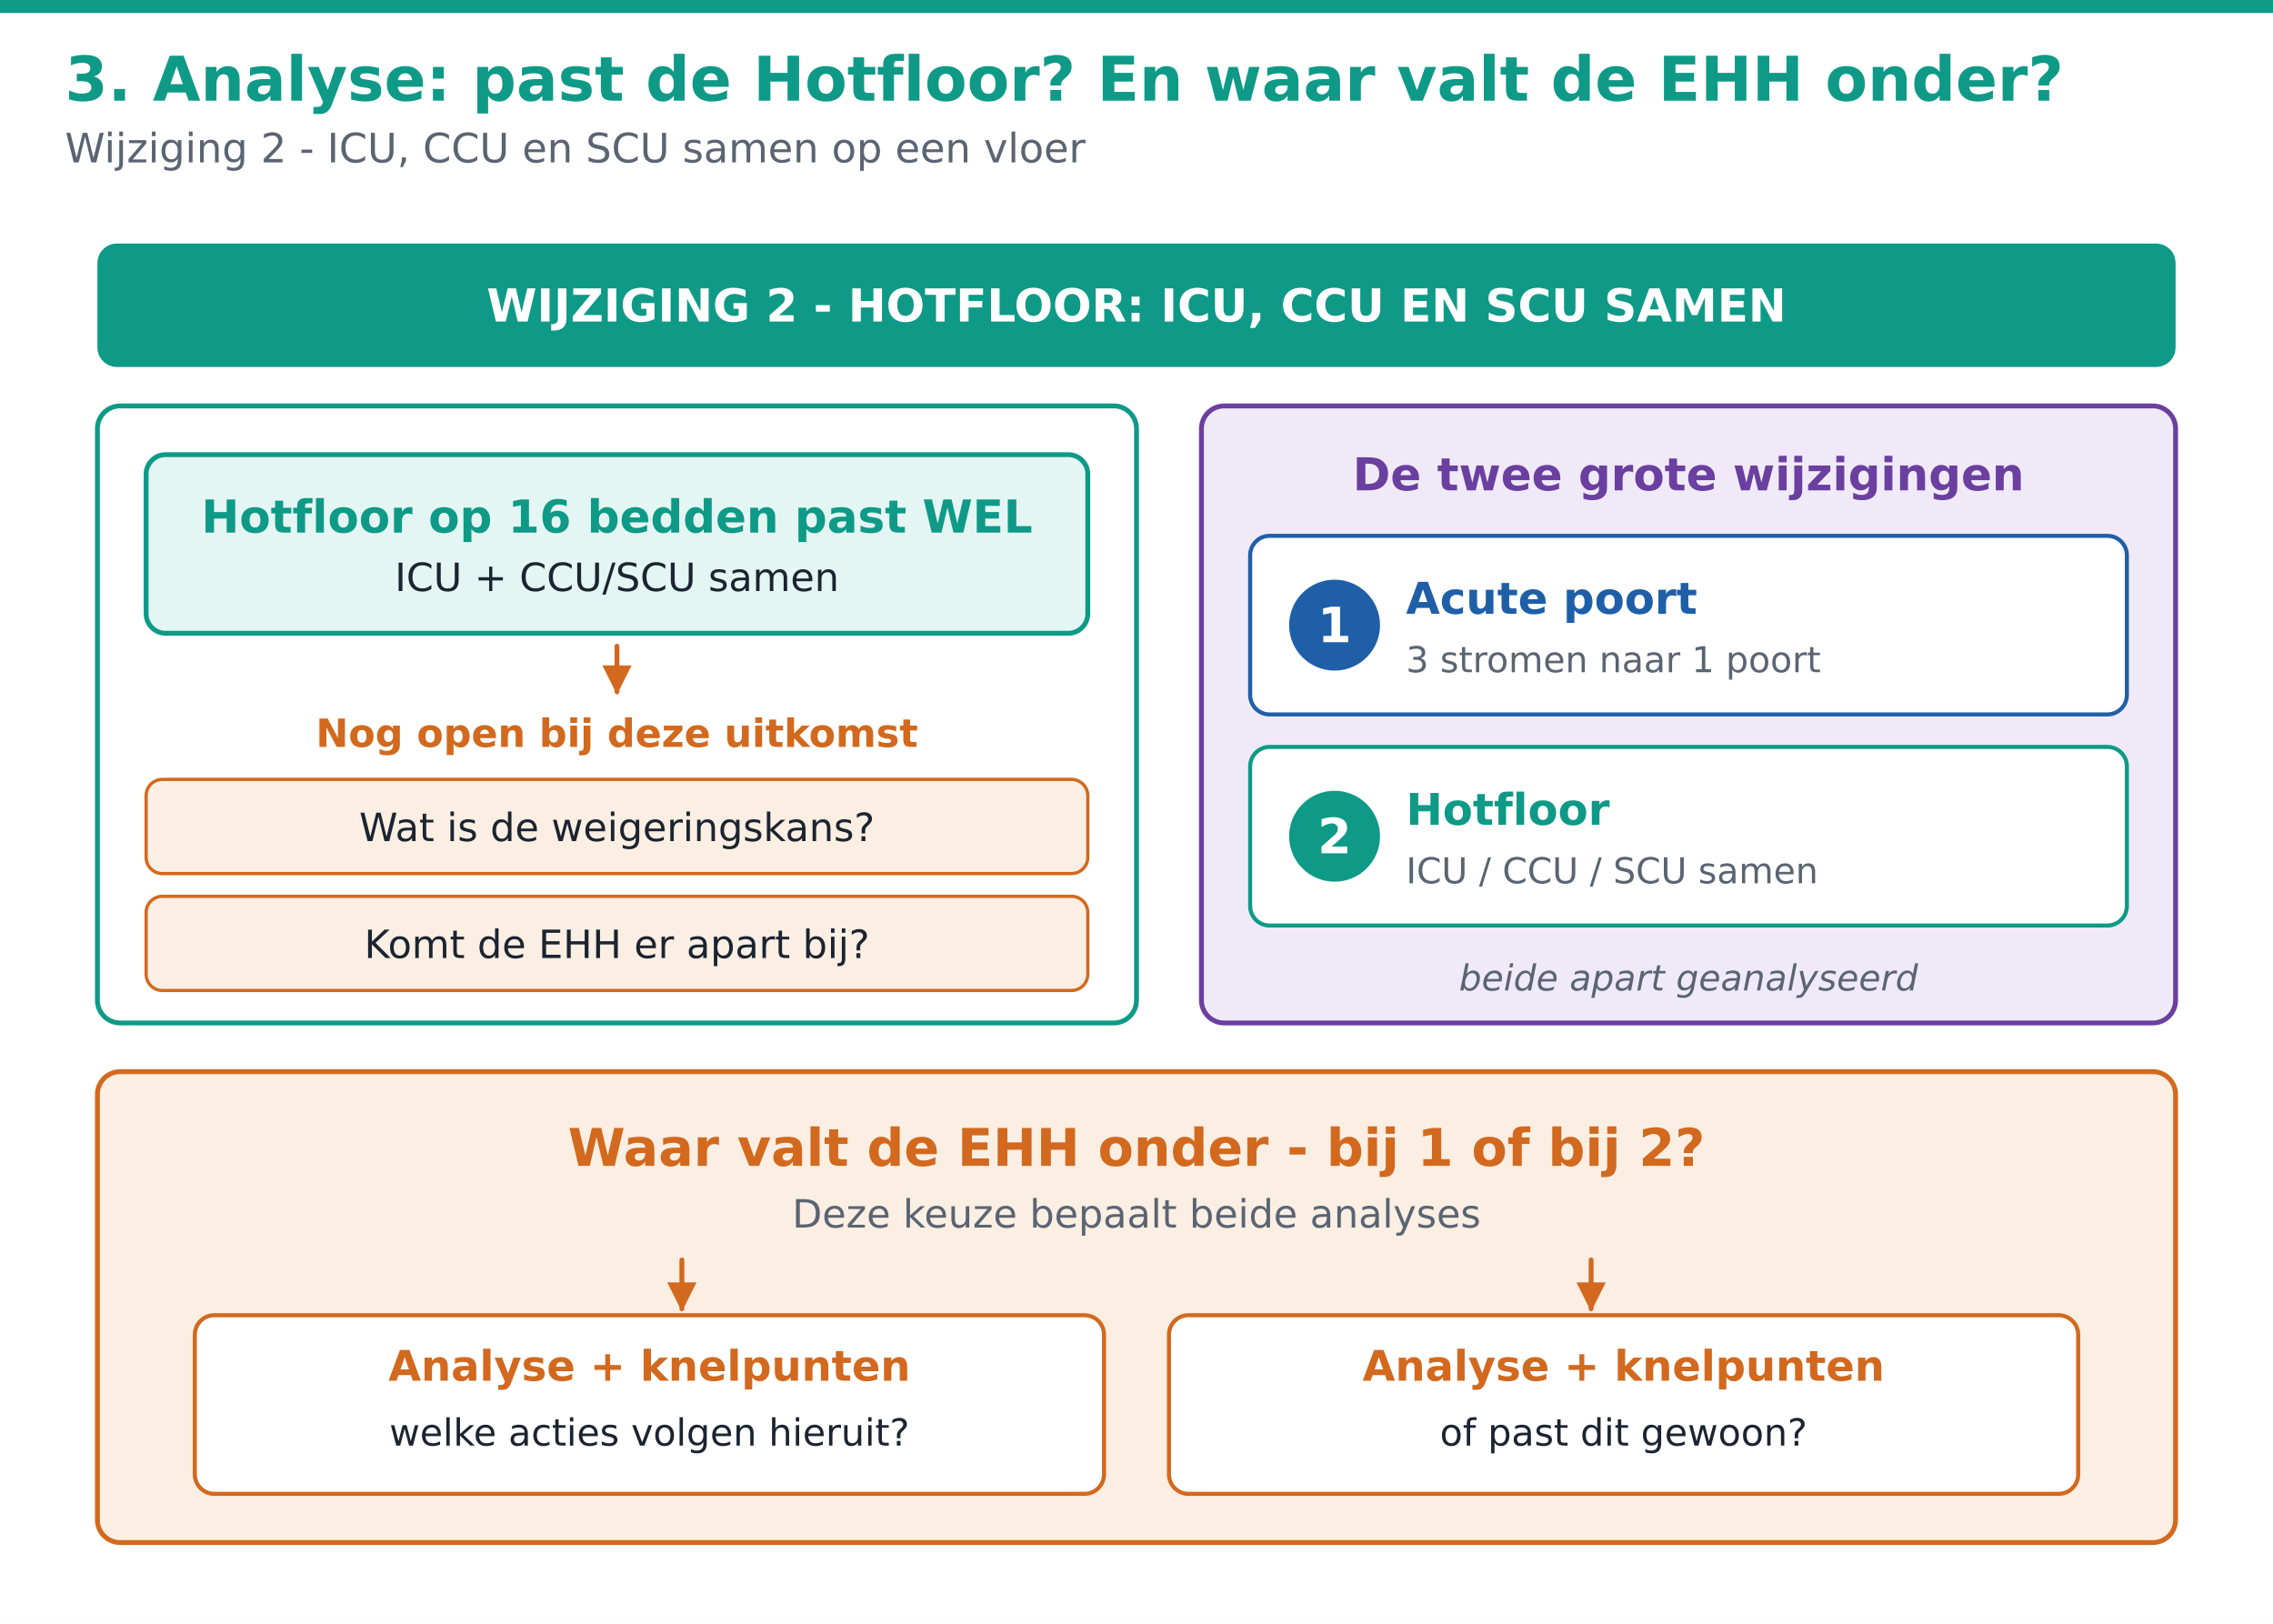
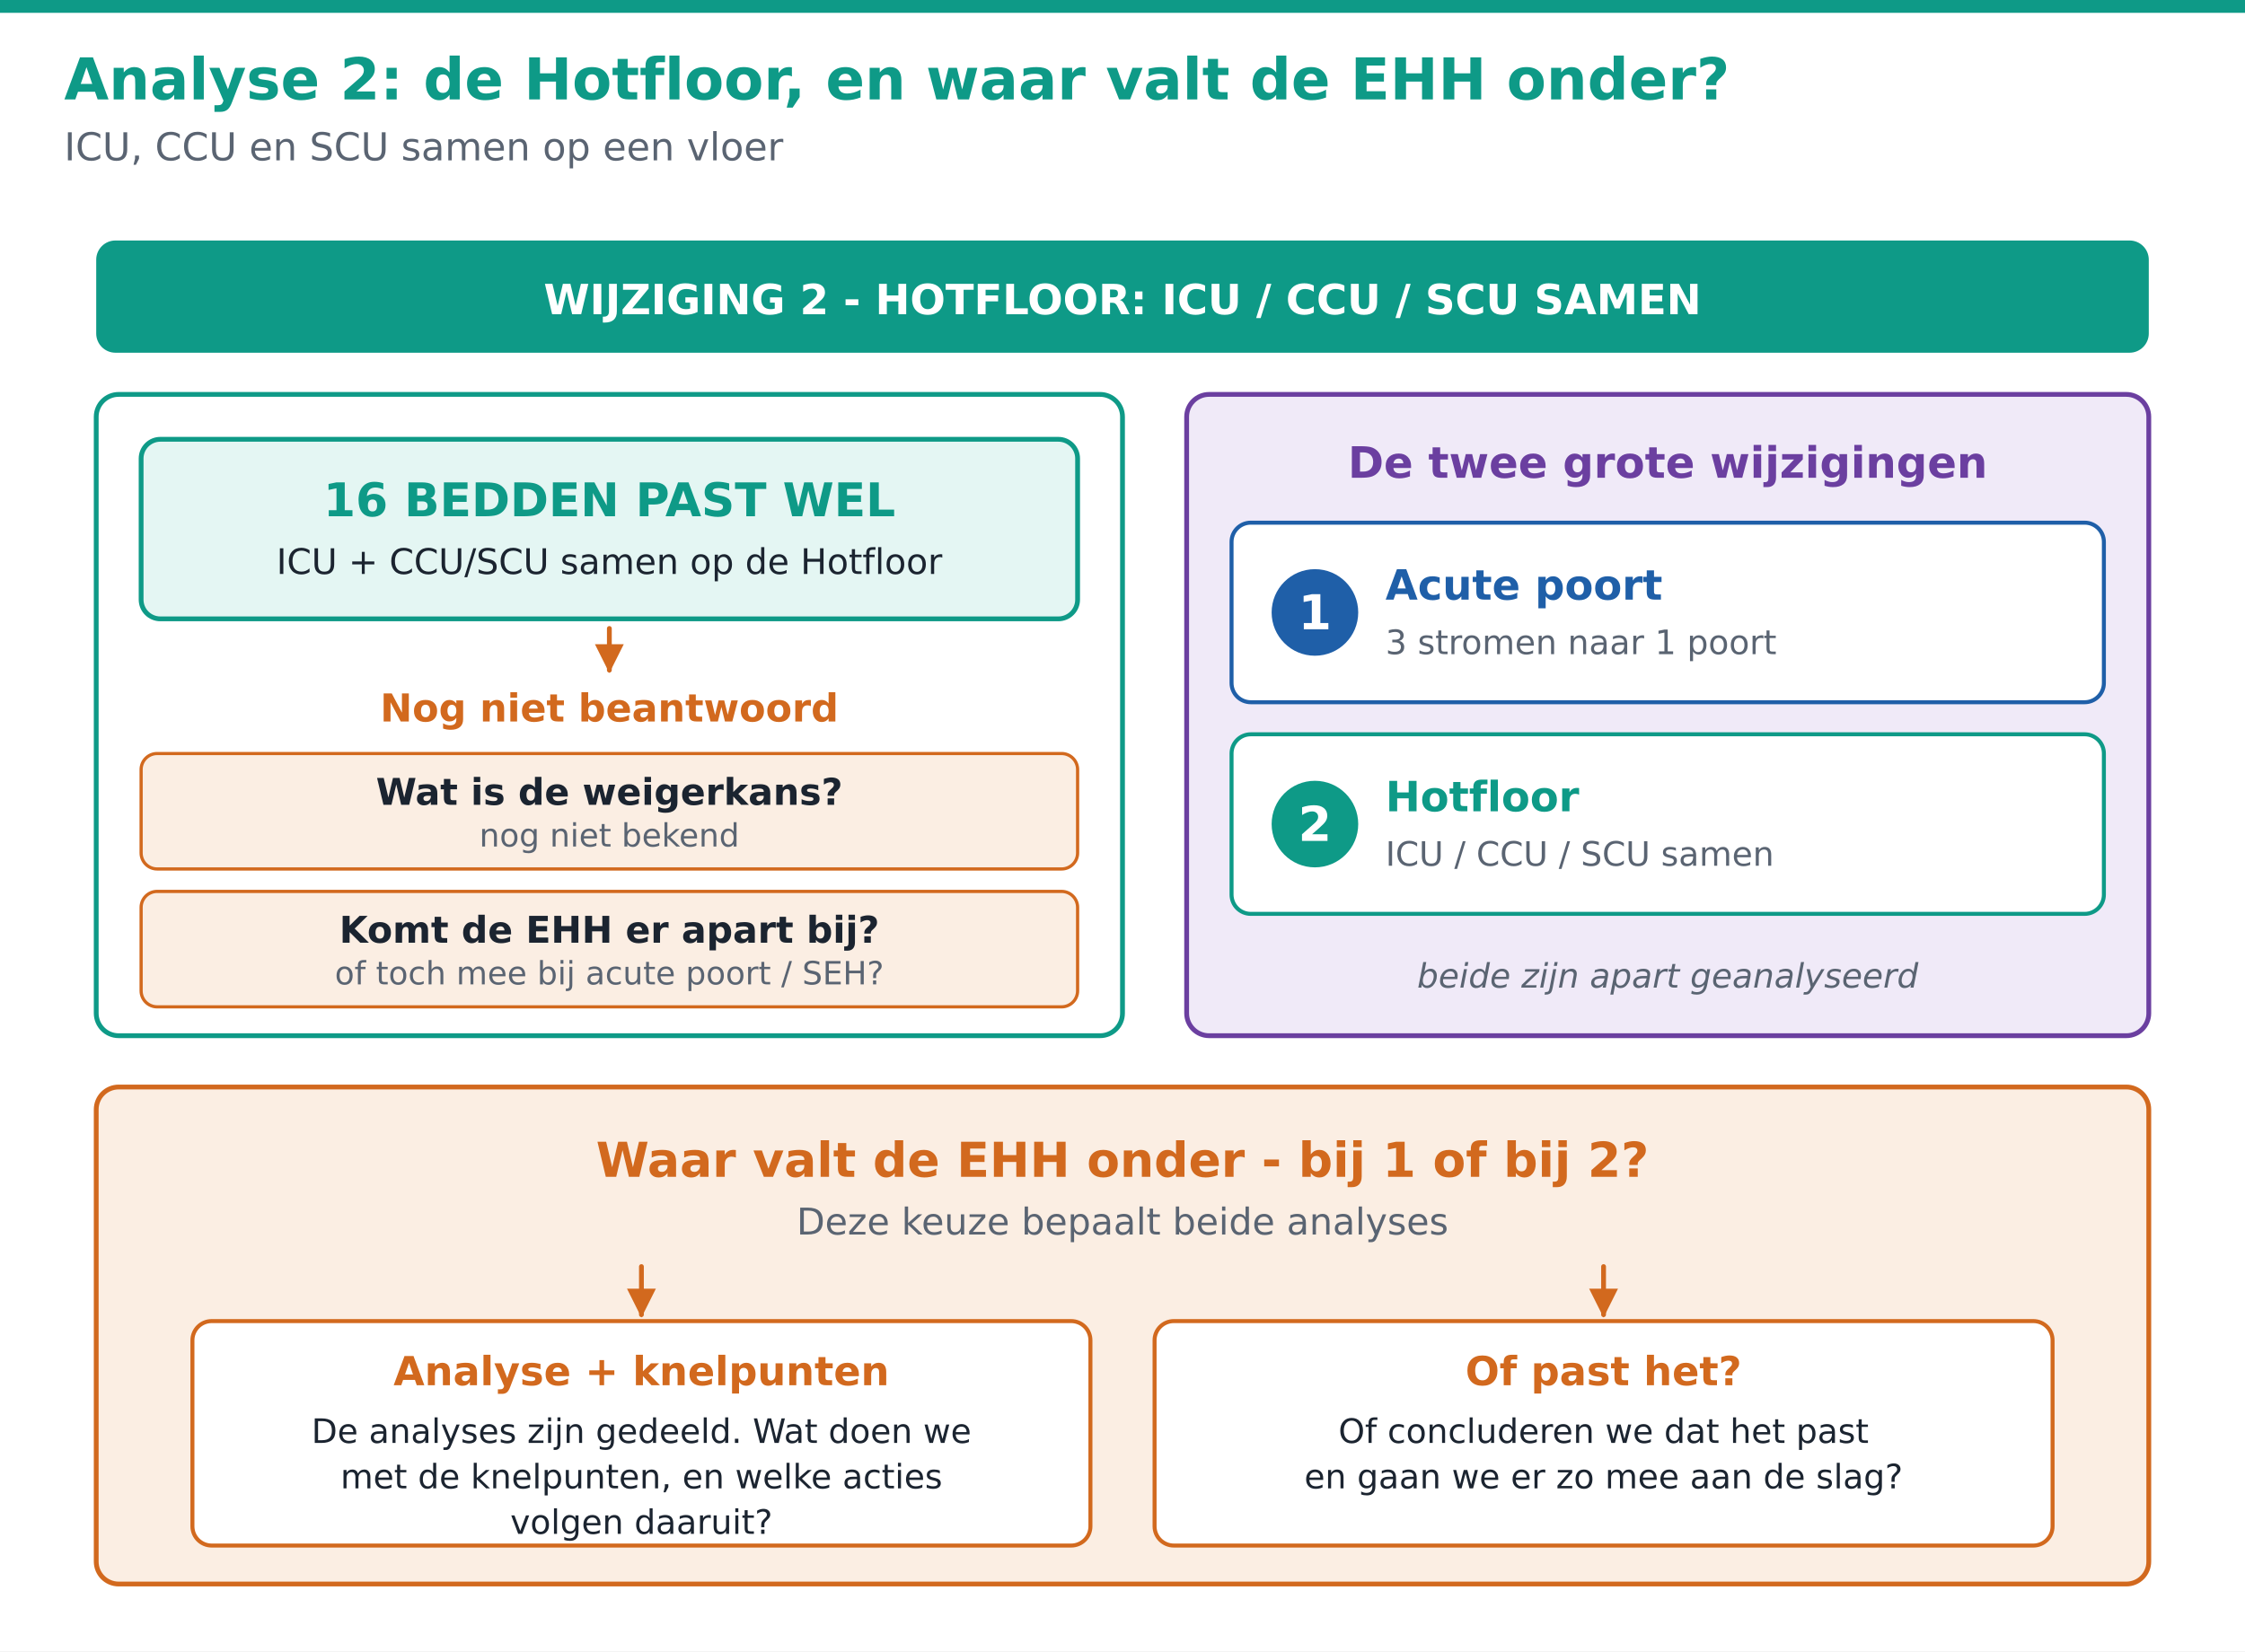
- <svg xmlns="http://www.w3.org/2000/svg" width="1400" height="1000" viewBox="0 0 1400 1000">
+ <svg xmlns="http://www.w3.org/2000/svg" width="1400" height="1030" viewBox="0 0 1400 1030">
  <defs>
    <marker id="arrow-D2691E" viewBox="0 0 10 10" refX="9" refY="5" markerWidth="6" markerHeight="6" orient="auto-start-reverse">
      <path d="M 0 0 L 10 5 L 0 10 z" fill="#D2691E" />
    </marker>
  </defs>
-   <rect width="1400" height="1000" fill="#FFFFFF" />
+   <rect width="1400" height="1030" fill="#FFFFFF" />
  <rect x="0" y="0" width="1400" height="8" rx="0" ry="0" fill="#0E9A87" fill-opacity="1" stroke="none" stroke-width="2" />
-   <text x="40" y="62" font-family="DejaVu Sans, Arial, Helvetica, sans-serif" font-size="38" fill="#0E9A87" text-anchor="start" font-weight="bold" font-style="normal" letter-spacing="0">3. Analyse: past de Hotfloor? En waar valt de EHH onder?</text>
-   <text x="40" y="100" font-family="DejaVu Sans, Arial, Helvetica, sans-serif" font-size="25" fill="#5A6472" text-anchor="start" font-weight="normal" font-style="normal" letter-spacing="0">Wijziging 2 - ICU, CCU en SCU samen op een vloer</text>
-   <rect x="60" y="150" width="1280" height="76" rx="12" ry="12" fill="#0E9A87" fill-opacity="1" stroke="none" stroke-width="2" />
-   <text x="700" y="198" font-family="DejaVu Sans, Arial, Helvetica, sans-serif" font-size="28" fill="#FFFFFF" text-anchor="middle" font-weight="bold" font-style="normal" letter-spacing="0">WIJZIGING 2 - HOTFLOOR: ICU, CCU EN SCU SAMEN</text>
-   <rect x="60" y="250" width="640" height="380" rx="14" ry="14" fill="#FFFFFF" fill-opacity="1" stroke="#0E9A87" stroke-width="3" />
-   <rect x="90" y="280" width="580" height="110" rx="12" ry="12" fill="#E4F6F3" fill-opacity="1" stroke="#0E9A87" stroke-width="3" />
-   <text x="380.0" y="328" font-family="DejaVu Sans, Arial, Helvetica, sans-serif" font-size="28" fill="#0E9A87" text-anchor="middle" font-weight="bold" font-style="normal" letter-spacing="0">Hotfloor op 16 bedden past WEL</text>
-   <text x="380.0" y="364" font-family="DejaVu Sans, Arial, Helvetica, sans-serif" font-size="24" fill="#1B2430" text-anchor="middle" font-weight="normal" font-style="normal" letter-spacing="0">ICU + CCU/SCU samen</text>
-   <path d="M 380.0 398 L 380.0 426" fill="none" stroke="#D2691E" stroke-width="3" stroke-linecap="round" stroke-linejoin="round" marker-end="url(#arrow-D2691E)" />
-   <text x="380.0" y="460" font-family="DejaVu Sans, Arial, Helvetica, sans-serif" font-size="24" fill="#D2691E" text-anchor="middle" font-weight="bold" font-style="normal" letter-spacing="0">Nog open bij deze uitkomst</text>
-   <rect x="90" y="480" width="580" height="58" rx="10" ry="10" fill="#FBEEE3" fill-opacity="1" stroke="#D2691E" stroke-width="2" />
-   <text x="380.0" y="518" font-family="DejaVu Sans, Arial, Helvetica, sans-serif" font-size="24" fill="#1B2430" text-anchor="middle" font-weight="normal" font-style="normal" letter-spacing="0">Wat is de weigeringskans?</text>
-   <rect x="90" y="552" width="580" height="58" rx="10" ry="10" fill="#FBEEE3" fill-opacity="1" stroke="#D2691E" stroke-width="2" />
-   <text x="380.0" y="590" font-family="DejaVu Sans, Arial, Helvetica, sans-serif" font-size="24" fill="#1B2430" text-anchor="middle" font-weight="normal" font-style="normal" letter-spacing="0">Komt de EHH er apart bij?</text>
-   <rect x="740" y="250" width="600" height="380" rx="14" ry="14" fill="#F0EAF8" fill-opacity="1" stroke="#6B3FA0" stroke-width="3" />
-   <text x="1040.0" y="302" font-family="DejaVu Sans, Arial, Helvetica, sans-serif" font-size="28" fill="#6B3FA0" text-anchor="middle" font-weight="bold" font-style="normal" letter-spacing="0">De twee grote wijzigingen</text>
-   <rect x="770" y="330" width="540" height="110" rx="12" ry="12" fill="#FFFFFF" fill-opacity="1" stroke="#1F5FA8" stroke-width="2.5" />
-   <circle cx="822" cy="385" r="28" fill="#1F5FA8" stroke="none" stroke-width="2" />
-   <text x="822" y="395.5" font-family="DejaVu Sans, Arial, Helvetica, sans-serif" font-size="30" fill="#FFFFFF" text-anchor="middle" font-weight="bold" font-style="normal" letter-spacing="0">1</text>
-   <text x="866" y="378" font-family="DejaVu Sans, Arial, Helvetica, sans-serif" font-size="27" fill="#1F5FA8" text-anchor="start" font-weight="bold" font-style="normal" letter-spacing="0">Acute poort</text>
-   <text x="866" y="414" font-family="DejaVu Sans, Arial, Helvetica, sans-serif" font-size="22" fill="#5A6472" text-anchor="start" font-weight="normal" font-style="normal" letter-spacing="0">3 stromen naar 1 poort</text>
-   <rect x="770" y="460" width="540" height="110" rx="12" ry="12" fill="#FFFFFF" fill-opacity="1" stroke="#0E9A87" stroke-width="2.5" />
-   <circle cx="822" cy="515" r="28" fill="#0E9A87" stroke="none" stroke-width="2" />
-   <text x="822" y="525.5" font-family="DejaVu Sans, Arial, Helvetica, sans-serif" font-size="30" fill="#FFFFFF" text-anchor="middle" font-weight="bold" font-style="normal" letter-spacing="0">2</text>
-   <text x="866" y="508" font-family="DejaVu Sans, Arial, Helvetica, sans-serif" font-size="27" fill="#0E9A87" text-anchor="start" font-weight="bold" font-style="normal" letter-spacing="0">Hotfloor</text>
-   <text x="866" y="544" font-family="DejaVu Sans, Arial, Helvetica, sans-serif" font-size="22" fill="#5A6472" text-anchor="start" font-weight="normal" font-style="normal" letter-spacing="0">ICU / CCU / SCU samen</text>
-   <text x="1040.0" y="610" font-family="DejaVu Sans, Arial, Helvetica, sans-serif" font-size="22" fill="#5A6472" text-anchor="middle" font-weight="normal" font-style="italic" letter-spacing="0">beide apart geanalyseerd</text>
-   <rect x="60" y="660" width="1280" height="290" rx="14" ry="14" fill="#FBEEE3" fill-opacity="1" stroke="#D2691E" stroke-width="3" />
-   <text x="700" y="718" font-family="DejaVu Sans, Arial, Helvetica, sans-serif" font-size="32" fill="#D2691E" text-anchor="middle" font-weight="bold" font-style="normal" letter-spacing="0">Waar valt de EHH onder - bij 1 of bij 2?</text>
-   <text x="700" y="756" font-family="DejaVu Sans, Arial, Helvetica, sans-serif" font-size="24" fill="#5A6472" text-anchor="middle" font-weight="normal" font-style="normal" letter-spacing="0">Deze keuze bepaalt beide analyses</text>
-   <path d="M 420 776 L 420 806" fill="none" stroke="#D2691E" stroke-width="3" stroke-linecap="round" stroke-linejoin="round" marker-end="url(#arrow-D2691E)" />
-   <path d="M 980 776 L 980 806" fill="none" stroke="#D2691E" stroke-width="3" stroke-linecap="round" stroke-linejoin="round" marker-end="url(#arrow-D2691E)" />
-   <rect x="120" y="810" width="560" height="110" rx="12" ry="12" fill="#FFFFFF" fill-opacity="1" stroke="#D2691E" stroke-width="2.5" />
-   <text x="400.0" y="850.325" font-family="DejaVu Sans, Arial, Helvetica, sans-serif" font-size="26" fill="#D2691E" text-anchor="middle" font-weight="bold" font-style="normal" letter-spacing="0">Analyse + knelpunten</text>
-   <text x="400.0" y="890.275" font-family="DejaVu Sans, Arial, Helvetica, sans-serif" font-size="23" fill="#1B2430" text-anchor="middle" font-weight="normal" font-style="normal" letter-spacing="0">welke acties volgen hieruit?</text>
-   <rect x="720" y="810" width="560" height="110" rx="12" ry="12" fill="#FFFFFF" fill-opacity="1" stroke="#D2691E" stroke-width="2.5" />
-   <text x="1000.0" y="850.325" font-family="DejaVu Sans, Arial, Helvetica, sans-serif" font-size="26" fill="#D2691E" text-anchor="middle" font-weight="bold" font-style="normal" letter-spacing="0">Analyse + knelpunten</text>
-   <text x="1000.0" y="890.275" font-family="DejaVu Sans, Arial, Helvetica, sans-serif" font-size="23" fill="#1B2430" text-anchor="middle" font-weight="normal" font-style="normal" letter-spacing="0">of past dit gewoon?</text>
+   <text x="40" y="62" font-family="DejaVu Sans, Arial, Helvetica, sans-serif" font-size="36" fill="#0E9A87" text-anchor="start" font-weight="bold" font-style="normal" letter-spacing="0">Analyse 2: de Hotfloor, en waar valt de EHH onder?</text>
+   <text x="40" y="100" font-family="DejaVu Sans, Arial, Helvetica, sans-serif" font-size="24" fill="#5A6472" text-anchor="start" font-weight="normal" font-style="normal" letter-spacing="0">ICU, CCU en SCU samen op een vloer</text>
+   <rect x="60" y="150" width="1280" height="70" rx="12" ry="12" fill="#0E9A87" fill-opacity="1" stroke="none" stroke-width="2" />
+   <text x="700" y="196" font-family="DejaVu Sans, Arial, Helvetica, sans-serif" font-size="26" fill="#FFFFFF" text-anchor="middle" font-weight="bold" font-style="normal" letter-spacing="0">WIJZIGING 2 - HOTFLOOR: ICU / CCU / SCU SAMEN</text>
+   <rect x="60" y="246" width="640" height="400" rx="14" ry="14" fill="#FFFFFF" fill-opacity="1" stroke="#0E9A87" stroke-width="3" />
+   <rect x="88" y="274" width="584" height="112" rx="12" ry="12" fill="#E4F6F3" fill-opacity="1" stroke="#0E9A87" stroke-width="3" />
+   <text x="380.0" y="322" font-family="DejaVu Sans, Arial, Helvetica, sans-serif" font-size="29" fill="#0E9A87" text-anchor="middle" font-weight="bold" font-style="normal" letter-spacing="0">16 BEDDEN PAST WEL</text>
+   <text x="380.0" y="358" font-family="DejaVu Sans, Arial, Helvetica, sans-serif" font-size="22" fill="#1B2430" text-anchor="middle" font-weight="normal" font-style="normal" letter-spacing="0">ICU + CCU/SCU samen op de Hotfloor</text>
+   <path d="M 380.0 392 L 380.0 418" fill="none" stroke="#D2691E" stroke-width="3" stroke-linecap="round" stroke-linejoin="round" marker-end="url(#arrow-D2691E)" />
+   <text x="380.0" y="450" font-family="DejaVu Sans, Arial, Helvetica, sans-serif" font-size="24" fill="#D2691E" text-anchor="middle" font-weight="bold" font-style="normal" letter-spacing="0">Nog niet beantwoord</text>
+   <rect x="88" y="470" width="584" height="72" rx="10" ry="10" fill="#FBEEE3" fill-opacity="1" stroke="#D2691E" stroke-width="2" />
+   <text x="380.0" y="502" font-family="DejaVu Sans, Arial, Helvetica, sans-serif" font-size="23" fill="#1B2430" text-anchor="middle" font-weight="bold" font-style="normal" letter-spacing="0">Wat is de weigerkans?</text>
+   <text x="380.0" y="528" font-family="DejaVu Sans, Arial, Helvetica, sans-serif" font-size="20" fill="#5A6472" text-anchor="middle" font-weight="normal" font-style="normal" letter-spacing="0">nog niet bekend</text>
+   <rect x="88" y="556" width="584" height="72" rx="10" ry="10" fill="#FBEEE3" fill-opacity="1" stroke="#D2691E" stroke-width="2" />
+   <text x="380.0" y="588" font-family="DejaVu Sans, Arial, Helvetica, sans-serif" font-size="23" fill="#1B2430" text-anchor="middle" font-weight="bold" font-style="normal" letter-spacing="0">Komt de EHH er apart bij?</text>
+   <text x="380.0" y="614" font-family="DejaVu Sans, Arial, Helvetica, sans-serif" font-size="20" fill="#5A6472" text-anchor="middle" font-weight="normal" font-style="normal" letter-spacing="0">of toch mee bij acute poort / SEH?</text>
+   <rect x="740" y="246" width="600" height="400" rx="14" ry="14" fill="#F0EAF8" fill-opacity="1" stroke="#6B3FA0" stroke-width="3" />
+   <text x="1040.0" y="298" font-family="DejaVu Sans, Arial, Helvetica, sans-serif" font-size="27" fill="#6B3FA0" text-anchor="middle" font-weight="bold" font-style="normal" letter-spacing="0">De twee grote wijzigingen</text>
+   <rect x="768" y="326" width="544" height="112" rx="12" ry="12" fill="#FFFFFF" fill-opacity="1" stroke="#1F5FA8" stroke-width="2.5" />
+   <circle cx="820" cy="382" r="27" fill="#1F5FA8" stroke="none" stroke-width="2" />
+   <text x="820" y="392.5" font-family="DejaVu Sans, Arial, Helvetica, sans-serif" font-size="30" fill="#FFFFFF" text-anchor="middle" font-weight="bold" font-style="normal" letter-spacing="0">1</text>
+   <text x="864" y="374" font-family="DejaVu Sans, Arial, Helvetica, sans-serif" font-size="26" fill="#1F5FA8" text-anchor="start" font-weight="bold" font-style="normal" letter-spacing="0">Acute poort</text>
+   <text x="864" y="408" font-family="DejaVu Sans, Arial, Helvetica, sans-serif" font-size="21" fill="#5A6472" text-anchor="start" font-weight="normal" font-style="normal" letter-spacing="0">3 stromen naar 1 poort</text>
+   <rect x="768" y="458" width="544" height="112" rx="12" ry="12" fill="#FFFFFF" fill-opacity="1" stroke="#0E9A87" stroke-width="2.5" />
+   <circle cx="820" cy="514" r="27" fill="#0E9A87" stroke="none" stroke-width="2" />
+   <text x="820" y="524.5" font-family="DejaVu Sans, Arial, Helvetica, sans-serif" font-size="30" fill="#FFFFFF" text-anchor="middle" font-weight="bold" font-style="normal" letter-spacing="0">2</text>
+   <text x="864" y="506" font-family="DejaVu Sans, Arial, Helvetica, sans-serif" font-size="26" fill="#0E9A87" text-anchor="start" font-weight="bold" font-style="normal" letter-spacing="0">Hotfloor</text>
+   <text x="864" y="540" font-family="DejaVu Sans, Arial, Helvetica, sans-serif" font-size="21" fill="#5A6472" text-anchor="start" font-weight="normal" font-style="normal" letter-spacing="0">ICU / CCU / SCU samen</text>
+   <text x="1040.0" y="616" font-family="DejaVu Sans, Arial, Helvetica, sans-serif" font-size="21" fill="#5A6472" text-anchor="middle" font-weight="normal" font-style="italic" letter-spacing="0">beide zijn apart geanalyseerd</text>
+   <rect x="60" y="678" width="1280" height="310" rx="14" ry="14" fill="#FBEEE3" fill-opacity="1" stroke="#D2691E" stroke-width="3" />
+   <text x="700" y="734" font-family="DejaVu Sans, Arial, Helvetica, sans-serif" font-size="30" fill="#D2691E" text-anchor="middle" font-weight="bold" font-style="normal" letter-spacing="0">Waar valt de EHH onder - bij 1 of bij 2?</text>
+   <text x="700" y="770" font-family="DejaVu Sans, Arial, Helvetica, sans-serif" font-size="23" fill="#5A6472" text-anchor="middle" font-weight="normal" font-style="normal" letter-spacing="0">Deze keuze bepaalt beide analyses</text>
+   <path d="M 400 790 L 400 820" fill="none" stroke="#D2691E" stroke-width="3" stroke-linecap="round" stroke-linejoin="round" marker-end="url(#arrow-D2691E)" />
+   <path d="M 1000 790 L 1000 820" fill="none" stroke="#D2691E" stroke-width="3" stroke-linecap="round" stroke-linejoin="round" marker-end="url(#arrow-D2691E)" />
+   <rect x="120" y="824" width="560" height="140" rx="12" ry="12" fill="#FFFFFF" fill-opacity="1" stroke="#D2691E" stroke-width="2.5" />
+   <text x="400" y="864" font-family="DejaVu Sans, Arial, Helvetica, sans-serif" font-size="25" fill="#D2691E" text-anchor="middle" font-weight="bold" font-style="normal" letter-spacing="0">Analyse + knelpunten</text>
+   <text x="400" y="900.0" font-family="DejaVu Sans, Arial, Helvetica, sans-serif" font-size="21" fill="#1B2430" text-anchor="middle" font-weight="normal" font-style="normal" letter-spacing="0">De analyses zijn gedeeld. Wat doen we</text>
+   <text x="400" y="928.35" font-family="DejaVu Sans, Arial, Helvetica, sans-serif" font-size="21" fill="#1B2430" text-anchor="middle" font-weight="normal" font-style="normal" letter-spacing="0">met de knelpunten, en welke acties</text>
+   <text x="400" y="956.7" font-family="DejaVu Sans, Arial, Helvetica, sans-serif" font-size="21" fill="#1B2430" text-anchor="middle" font-weight="normal" font-style="normal" letter-spacing="0">volgen daaruit?</text>
+   <rect x="720" y="824" width="560" height="140" rx="12" ry="12" fill="#FFFFFF" fill-opacity="1" stroke="#D2691E" stroke-width="2.5" />
+   <text x="1000" y="864" font-family="DejaVu Sans, Arial, Helvetica, sans-serif" font-size="25" fill="#D2691E" text-anchor="middle" font-weight="bold" font-style="normal" letter-spacing="0">Of past het?</text>
+   <text x="1000" y="900.0" font-family="DejaVu Sans, Arial, Helvetica, sans-serif" font-size="21" fill="#1B2430" text-anchor="middle" font-weight="normal" font-style="normal" letter-spacing="0">Of concluderen we dat het past</text>
+   <text x="1000" y="928.35" font-family="DejaVu Sans, Arial, Helvetica, sans-serif" font-size="21" fill="#1B2430" text-anchor="middle" font-weight="normal" font-style="normal" letter-spacing="0">en gaan we er zo mee aan de slag?</text>
</svg>
